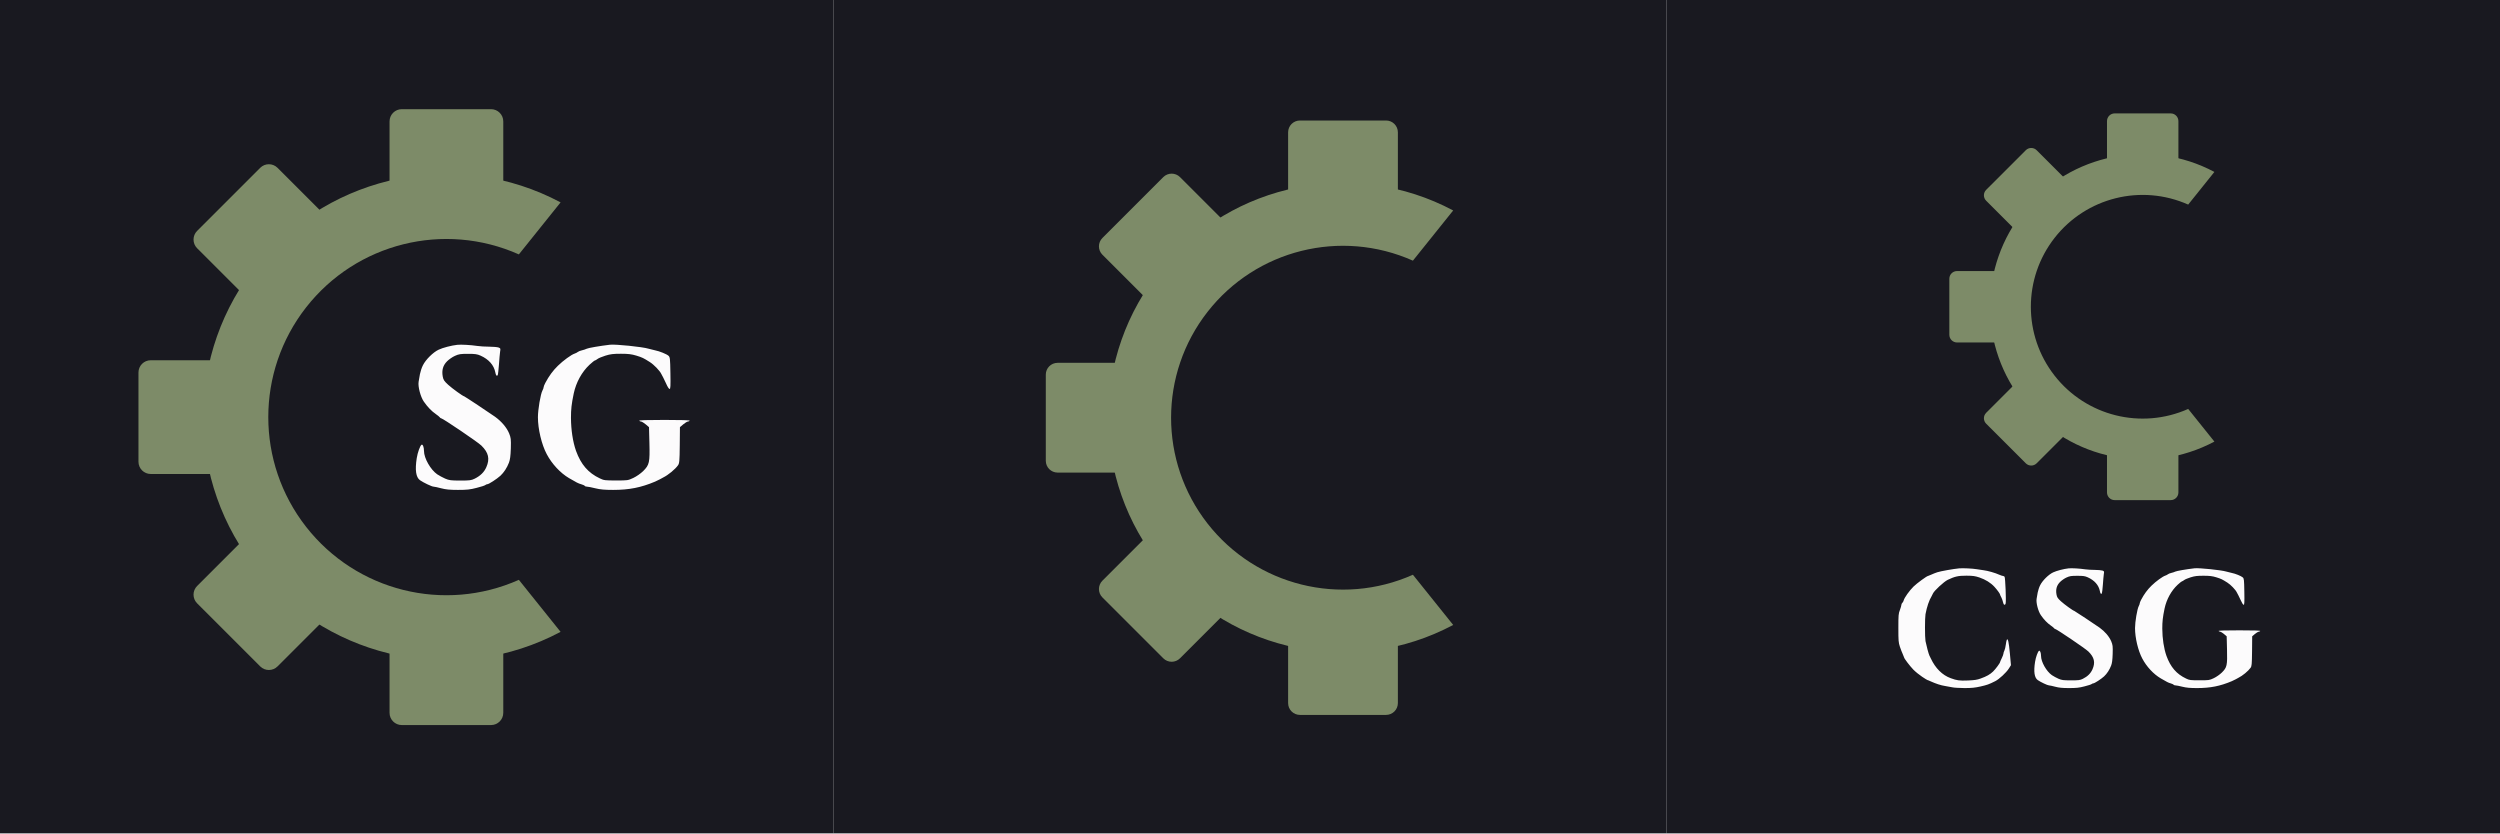
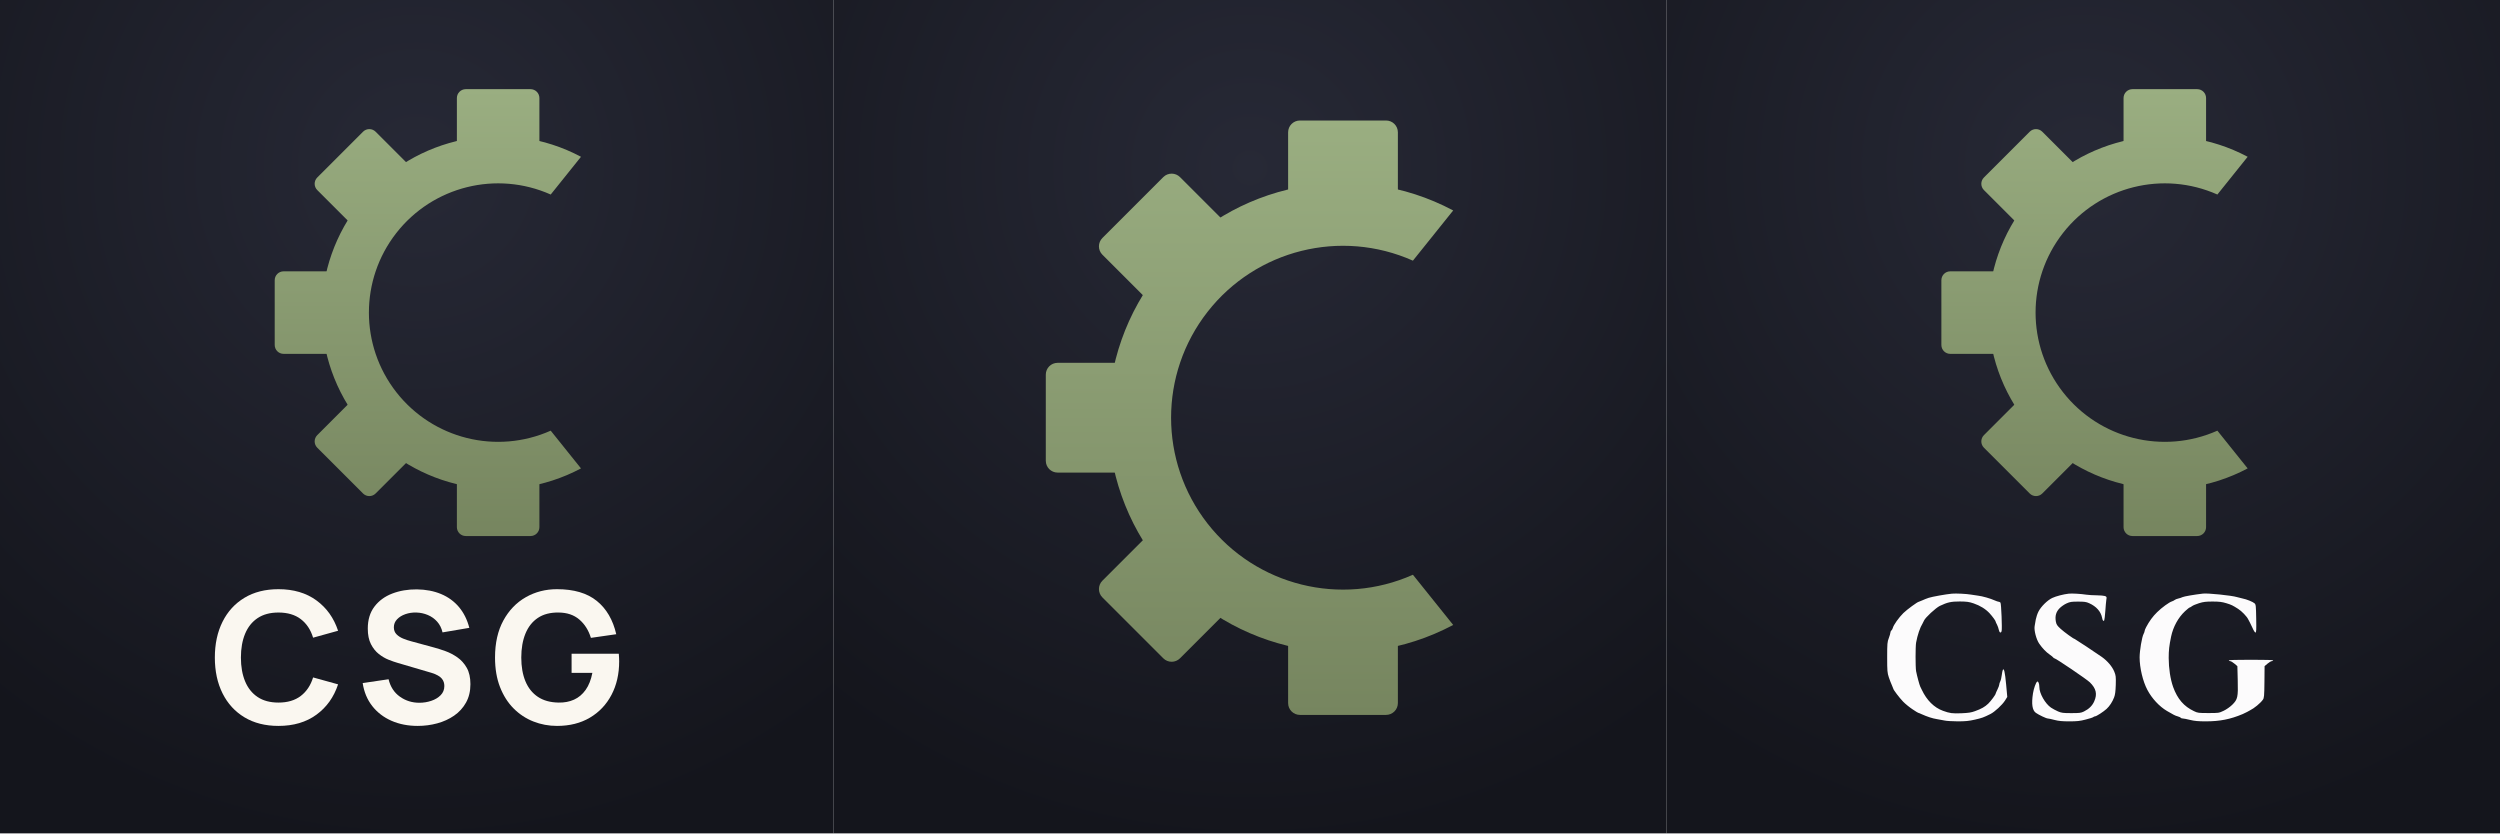
<svg xmlns="http://www.w3.org/2000/svg" viewBox="0 0 3072 1024">
-   <g transform="translate(0 0)">
-     <rect width="1024" height="1024" fill="#191920" />
-     <g transform="translate(168 132) scale(4.3) translate(-87 -157)">
-       <g fill="#7d8b68">
+   <defs>
+     <radialGradient id="tile-bg" cx="50%" cy="20%" r="82%">
+       <stop offset="0%" stop-color="#272936" />
+       <stop offset="100%" stop-color="#14151c" />
+     </radialGradient>
+     <linearGradient id="gear-sage" x1="0%" y1="0%" x2="0%" y2="100%">
+       <stop offset="0%" stop-color="#9aae81" />
+       <stop offset="100%" stop-color="#76855f" />
+     </linearGradient>
+     <mask id="gear-mask" maskUnits="userSpaceOnUse" x="87" y="157" width="122" height="177">
+       <g fill="#ffffff">
        <path d="M208.128 184.135 A69.5 69.5 0 1 0 208.128 306.865 L196.203 291.999 A50.9 50.9 0 1 1 196.203 199.001 Z" />
        <rect x="159.25" y="157.5" width="32.5" height="30" rx="3.5" transform="rotate(0 175.5 245.5)" />
        <rect x="159.25" y="157.5" width="32.5" height="30" rx="3.5" transform="rotate(-45 175.5 245.5)" />
        <rect x="159.25" y="157.5" width="32.5" height="30" rx="3.5" transform="rotate(-90 175.5 245.5)" />
        <rect x="159.25" y="157.5" width="32.5" height="30" rx="3.5" transform="rotate(-135 175.5 245.5)" />
        <rect x="159.25" y="157.5" width="32.5" height="30" rx="3.5" transform="rotate(-180 175.5 245.5)" />
      </g>
+     </mask>
+   </defs>
+   <g transform="translate(0 0)">
+     <rect width="1024" height="1024" fill="url(#tile-bg)" />
+     <g transform="translate(336 108) scale(3.12) translate(-87 -157)">
+       <rect x="87" y="157" width="122" height="177" fill="url(#gear-sage)" mask="url(#gear-mask)" />
    </g>
-     <defs>
-       <clipPath id="sg">
-         <rect x="285" y="165" width="100" height="65" />
-       </clipPath>
-     </defs>
-     <g transform="translate(492 422) scale(4) translate(-285 -173)" clip-path="url(#sg)">
-       <g fill="#fcfbfc" transform="translate(0 500) scale(.025 -.025)">
-         <path d="M10470 13063 c-86 -8 -275 -42 -325 -58 -27 -9 -68 -25 -91 -36 -23 -10 -44 -19 -47 -19 -17 0 -166 -109 -216 -158 -61 -60 -137 -166 -147 -207 -3 -13 -12 -29 -20 -36 -8 -6 -14 -20 -14 -30 0 -10 -10 -44 -22 -76 -21 -54 -23 -74 -23 -268 0 -194 2 -215 23 -280 13 -38 32 -88 43 -111 10 -23 19 -44 19 -47 0 -15 85 -127 137 -181 31 -32 90 -80 131 -107 40 -27 76 -49 79 -49 3 0 24 -8 47 -19 80 -36 152 -60 216 -70 36 -6 85 -15 110 -20 25 -6 106 -10 180 -11 108 0 156 5 240 24 100 23 120 30 218 79 59 30 163 126 202 187 l32 51 -16 175 c-16 172 -30 233 -46 203 -4 -8 -11 -41 -15 -74 -4 -33 -13 -72 -21 -87 -8 -15 -14 -35 -14 -45 0 -10 -11 -40 -25 -68 -13 -27 -25 -53 -25 -57 0 -15 -66 -104 -104 -141 -46 -44 -94 -72 -186 -105 -51 -19 -92 -25 -190 -29 -126 -5 -161 0 -255 34 -125 45 -228 148 -296 293 -6 14 -16 34 -22 45 -11 22 -45 148 -58 215 -10 58 -10 342 0 400 20 108 54 209 92 270 5 8 14 25 19 38 18 42 163 176 220 204 107 51 157 62 280 62 97 -1 128 -5 193 -27 90 -31 167 -78 223 -139 41 -45 84 -104 84 -116 0 -4 8 -23 19 -42 10 -19 21 -52 25 -72 8 -41 30 -51 39 -17 9 34 -5 383 -16 397 -5 6 -16 12 -25 12 -8 0 -33 9 -56 19 -56 26 -171 59 -231 66 -27 4 -72 10 -100 15 -64 11 -207 18 -265 13z M12100 13063 c-72 -8 -177 -35 -230 -60 -68 -32 -158 -121 -193 -191 -15 -29 -31 -79 -37 -110 -5 -31 -12 -73 -16 -93 -10 -57 23 -185 64 -244 45 -65 96 -118 147 -153 22 -15 44 -33 48 -39 4 -7 12 -13 18 -13 19 0 453 -294 494 -335 89 -87 106 -164 61 -266 -27 -61 -73 -106 -143 -141 -43 -21 -62 -23 -178 -23 -115 0 -136 3 -185 24 -30 13 -74 37 -98 53 -81 56 -162 198 -162 286 0 47 -15 86 -30 77 -18 -11 -48 -95 -59 -164 -23 -148 -10 -236 40 -272 43 -30 146 -79 167 -79 10 0 52 -9 93 -20 56 -15 107 -20 206 -20 108 0 150 4 229 25 54 13 102 29 108 35 5 5 17 10 24 10 19 0 117 64 161 104 43 40 81 98 105 161 14 37 20 82 23 175 3 115 1 130 -21 185 -30 72 -94 147 -173 204 -72 51 -374 251 -379 251 -14 0 -148 97 -197 142 -50 46 -59 60 -67 103 -13 77 3 134 53 185 23 23 67 54 97 67 48 22 69 25 160 25 87 0 113 -3 155 -22 101 -45 164 -117 181 -204 7 -40 19 -53 30 -35 4 7 10 64 15 128 4 64 11 135 14 158 7 40 6 43 -19 53 -15 5 -66 10 -114 10 -48 0 -114 4 -147 9 -78 12 -201 19 -245 14z M13975 13064 c-127 -15 -264 -39 -285 -49 -14 -7 -41 -16 -60 -20 -19 -4 -42 -13 -50 -20 -8 -7 -26 -16 -39 -20 -39 -12 -141 -86 -206 -150 -60 -58 -111 -128 -154 -210 -12 -22 -21 -46 -21 -53 0 -8 -6 -26 -14 -40 -24 -44 -56 -236 -56 -329 0 -144 45 -335 108 -453 63 -120 167 -232 274 -295 92 -54 115 -66 149 -75 21 -6 41 -15 44 -20 3 -6 16 -10 28 -10 12 0 58 -9 102 -20 60 -15 115 -20 219 -20 197 0 343 29 516 102 25 11 52 24 60 29 8 5 26 15 40 22 60 29 147 101 181 149 17 24 20 48 22 248 l2 221 40 34 c22 19 48 34 57 35 9 0 20 5 23 10 4 7 -102 10 -310 10 -208 0 -314 -3 -310 -10 3 -5 14 -10 23 -10 9 -1 35 -16 57 -35 l40 -34 5 -193 c6 -242 0 -270 -76 -346 -33 -32 -82 -66 -122 -85 -66 -31 -70 -31 -212 -31 -135 0 -149 1 -200 26 -142 67 -231 170 -292 338 -39 111 -61 256 -62 405 0 108 7 170 34 300 29 136 99 264 194 353 31 28 60 52 65 52 5 0 19 8 32 18 13 11 58 29 99 42 61 19 97 23 190 23 90 0 131 -5 190 -23 74 -23 86 -29 165 -79 50 -31 123 -107 141 -146 8 -16 19 -37 24 -45 5 -8 21 -43 37 -77 15 -35 33 -63 41 -63 11 0 13 36 10 195 -3 180 -5 196 -23 213 -23 21 -112 57 -165 67 -19 4 -55 13 -80 20 -74 23 -408 57 -475 49z" />
+     <g transform="translate(264 724) scale(0.112) translate(-60 0)">
+       <g fill="#faf7f0" transform="translate(0 1470) scale(1 -1)">
+         <path transform="translate(0 0)" d="M758 -30Q542 -30 385.5 64Q229 158 144.5 327Q60 496 60 720Q60 944 144.5 1113Q229 1282 385.5 1376Q542 1470 758 1470Q1006 1470 1174.5 1347Q1343 1224 1412 1014L1138 938Q1098 1069 1003 1141.5Q908 1214 758 1214Q621 1214 529.5 1153Q438 1092 392 981Q346 870 346 720Q346 570 392 459Q438 348 529.5 287Q621 226 758 226Q908 226 1003 299Q1098 372 1138 502L1412 426Q1343 216 1174.5 93Q1006 -30 758 -30Z" />
+         <path transform="translate(1602 0)" d="M684 -30Q524 -30 395.5 26.5Q267 83 184.5 188.5Q102 294 80 440L364 482Q394 358 488 291Q582 224 702 224Q769 224 832 245Q895 266 935.5 307Q976 348 976 408Q976 430 969.5 450.5Q963 471 948 489Q933 507 905.5 523Q878 539 836 552L462 662Q420 674 364.5 696Q309 718 257 759Q205 800 170.5 867.5Q136 935 136 1038Q136 1183 209 1279Q282 1375 404 1422Q526 1469 674 1468Q823 1466 940 1417Q1057 1368 1136 1274.5Q1215 1181 1250 1046L956 996Q940 1066 897 1114Q854 1162 794.5 1187Q735 1212 670 1214Q606 1216 549.5 1196.5Q493 1177 457.5 1140Q422 1103 422 1052Q422 1005 451 975.5Q480 946 524 928Q568 910 614 898L864 830Q920 815 988 790.5Q1056 766 1118.5 722.5Q1181 679 1221.5 608Q1262 537 1262 428Q1262 312 1213.5 225.5Q1165 139 1083 82.5Q1001 26 897.5 -2Q794 -30 684 -30Z" />
+         <path transform="translate(3074 0)" d="M740 -30Q604 -30 481 18.5Q358 67 263.5 162Q169 257 114.5 397Q60 537 60 720Q60 959 151.5 1126.5Q243 1294 397.5 1382Q552 1470 740 1470Q1018 1470 1177 1341Q1336 1212 1390 976L1112 936Q1073 1062 984.5 1137.5Q896 1213 758 1214Q621 1216 530 1155Q439 1094 393.5 982Q348 870 348 720Q348 570 393.5 460Q439 350 530 289Q621 228 758 226Q851 224 926.5 258Q1002 292 1054 365Q1106 438 1128 552L900 552L900 762L1418 762Q1420 749 1421 716Q1422 683 1422 678Q1422 471 1338 311Q1254 151 1101 60.5Q948 -30 740 -30Z" />
      </g>
    </g>
  </g>
  <g transform="translate(1024 0)">
-     <rect width="1024" height="1024" fill="#191920" />
+     <rect width="1024" height="1024" fill="url(#tile-bg)" />
    <g transform="translate(259 146) scale(4.15) translate(-87 -157)">
-       <g fill="#7d8b68">
-         <path d="M208.128 184.135 A69.5 69.5 0 1 0 208.128 306.865 L196.203 291.999 A50.9 50.9 0 1 1 196.203 199.001 Z" />
-         <rect x="159.25" y="157.5" width="32.5" height="30" rx="3.5" transform="rotate(0 175.5 245.5)" />
-         <rect x="159.25" y="157.5" width="32.5" height="30" rx="3.5" transform="rotate(-45 175.5 245.5)" />
-         <rect x="159.25" y="157.5" width="32.5" height="30" rx="3.5" transform="rotate(-90 175.5 245.5)" />
-         <rect x="159.25" y="157.5" width="32.5" height="30" rx="3.5" transform="rotate(-135 175.5 245.5)" />
-         <rect x="159.25" y="157.5" width="32.5" height="30" rx="3.5" transform="rotate(-180 175.5 245.5)" />
-       </g>
+       <rect x="87" y="157" width="122" height="177" fill="url(#gear-sage)" mask="url(#gear-mask)" />
    </g>
  </g>
  <g transform="translate(2048 0)">
-     <rect width="1024" height="1024" fill="#191920" />
-     <g transform="translate(346 138) scale(2.7) translate(-87 -157)">
-       <g fill="#7d8b68">
-         <path d="M208.128 184.135 A69.5 69.5 0 1 0 208.128 306.865 L196.203 291.999 A50.9 50.9 0 1 1 196.203 199.001 Z" />
-         <rect x="159.25" y="157.5" width="32.5" height="30" rx="3.5" transform="rotate(0 175.5 245.5)" />
-         <rect x="159.25" y="157.5" width="32.5" height="30" rx="3.5" transform="rotate(-45 175.5 245.5)" />
-         <rect x="159.25" y="157.5" width="32.5" height="30" rx="3.5" transform="rotate(-90 175.5 245.5)" />
-         <rect x="159.25" y="157.5" width="32.5" height="30" rx="3.5" transform="rotate(-135 175.5 245.5)" />
-         <rect x="159.25" y="157.5" width="32.5" height="30" rx="3.5" transform="rotate(-180 175.5 245.5)" />
-       </g>
+     <rect width="1024" height="1024" fill="url(#tile-bg)" />
+     <g transform="translate(336 108) scale(3.12) translate(-87 -157)">
+       <rect x="87" y="157" width="122" height="177" fill="url(#gear-sage)" mask="url(#gear-mask)" />
    </g>
-     <g transform="translate(281 697) scale(3.3) translate(-238 -173)">
+     <g transform="translate(267 728) scale(3.52) translate(-238 -173)">
      <g fill="#fcfbfc" transform="translate(0 500) scale(.025 -.025)">
        <path d="M10470 13063 c-86 -8 -275 -42 -325 -58 -27 -9 -68 -25 -91 -36 -23 -10 -44 -19 -47 -19 -17 0 -166 -109 -216 -158 -61 -60 -137 -166 -147 -207 -3 -13 -12 -29 -20 -36 -8 -6 -14 -20 -14 -30 0 -10 -10 -44 -22 -76 -21 -54 -23 -74 -23 -268 0 -194 2 -215 23 -280 13 -38 32 -88 43 -111 10 -23 19 -44 19 -47 0 -15 85 -127 137 -181 31 -32 90 -80 131 -107 40 -27 76 -49 79 -49 3 0 24 -8 47 -19 80 -36 152 -60 216 -70 36 -6 85 -15 110 -20 25 -6 106 -10 180 -11 108 0 156 5 240 24 100 23 120 30 218 79 59 30 163 126 202 187 l32 51 -16 175 c-16 172 -30 233 -46 203 -4 -8 -11 -41 -15 -74 -4 -33 -13 -72 -21 -87 -8 -15 -14 -35 -14 -45 0 -10 -11 -40 -25 -68 -13 -27 -25 -53 -25 -57 0 -15 -66 -104 -104 -141 -46 -44 -94 -72 -186 -105 -51 -19 -92 -25 -190 -29 -126 -5 -161 0 -255 34 -125 45 -228 148 -296 293 -6 14 -16 34 -22 45 -11 22 -45 148 -58 215 -10 58 -10 342 0 400 20 108 54 209 92 270 5 8 14 25 19 38 18 42 163 176 220 204 107 51 157 62 280 62 97 -1 128 -5 193 -27 90 -31 167 -78 223 -139 41 -45 84 -104 84 -116 0 -4 8 -23 19 -42 10 -19 21 -52 25 -72 8 -41 30 -51 39 -17 9 34 -5 383 -16 397 -5 6 -16 12 -25 12 -8 0 -33 9 -56 19 -56 26 -171 59 -231 66 -27 4 -72 10 -100 15 -64 11 -207 18 -265 13z M12100 13063 c-72 -8 -177 -35 -230 -60 -68 -32 -158 -121 -193 -191 -15 -29 -31 -79 -37 -110 -5 -31 -12 -73 -16 -93 -10 -57 23 -185 64 -244 45 -65 96 -118 147 -153 22 -15 44 -33 48 -39 4 -7 12 -13 18 -13 19 0 453 -294 494 -335 89 -87 106 -164 61 -266 -27 -61 -73 -106 -143 -141 -43 -21 -62 -23 -178 -23 -115 0 -136 3 -185 24 -30 13 -74 37 -98 53 -81 56 -162 198 -162 286 0 47 -15 86 -30 77 -18 -11 -48 -95 -59 -164 -23 -148 -10 -236 40 -272 43 -30 146 -79 167 -79 10 0 52 -9 93 -20 56 -15 107 -20 206 -20 108 0 150 4 229 25 54 13 102 29 108 35 5 5 17 10 24 10 19 0 117 64 161 104 43 40 81 98 105 161 14 37 20 82 23 175 3 115 1 130 -21 185 -30 72 -94 147 -173 204 -72 51 -374 251 -379 251 -14 0 -148 97 -197 142 -50 46 -59 60 -67 103 -13 77 3 134 53 185 23 23 67 54 97 67 48 22 69 25 160 25 87 0 113 -3 155 -22 101 -45 164 -117 181 -204 7 -40 19 -53 30 -35 4 7 10 64 15 128 4 64 11 135 14 158 7 40 6 43 -19 53 -15 5 -66 10 -114 10 -48 0 -114 4 -147 9 -78 12 -201 19 -245 14z M13975 13064 c-127 -15 -264 -39 -285 -49 -14 -7 -41 -16 -60 -20 -19 -4 -42 -13 -50 -20 -8 -7 -26 -16 -39 -20 -39 -12 -141 -86 -206 -150 -60 -58 -111 -128 -154 -210 -12 -22 -21 -46 -21 -53 0 -8 -6 -26 -14 -40 -24 -44 -56 -236 -56 -329 0 -144 45 -335 108 -453 63 -120 167 -232 274 -295 92 -54 115 -66 149 -75 21 -6 41 -15 44 -20 3 -6 16 -10 28 -10 12 0 58 -9 102 -20 60 -15 115 -20 219 -20 197 0 343 29 516 102 25 11 52 24 60 29 8 5 26 15 40 22 60 29 147 101 181 149 17 24 20 48 22 248 l2 221 40 34 c22 19 48 34 57 35 9 0 20 5 23 10 4 7 -102 10 -310 10 -208 0 -314 -3 -310 -10 3 -5 14 -10 23 -10 9 -1 35 -16 57 -35 l40 -34 5 -193 c6 -242 0 -270 -76 -346 -33 -32 -82 -66 -122 -85 -66 -31 -70 -31 -212 -31 -135 0 -149 1 -200 26 -142 67 -231 170 -292 338 -39 111 -61 256 -62 405 0 108 7 170 34 300 29 136 99 264 194 353 31 28 60 52 65 52 5 0 19 8 32 18 13 11 58 29 99 42 61 19 97 23 190 23 90 0 131 -5 190 -23 74 -23 86 -29 165 -79 50 -31 123 -107 141 -146 8 -16 19 -37 24 -45 5 -8 21 -43 37 -77 15 -35 33 -63 41 -63 11 0 13 36 10 195 -3 180 -5 196 -23 213 -23 21 -112 57 -165 67 -19 4 -55 13 -80 20 -74 23 -408 57 -475 49z" />
      </g>
    </g>
  </g>
</svg>
